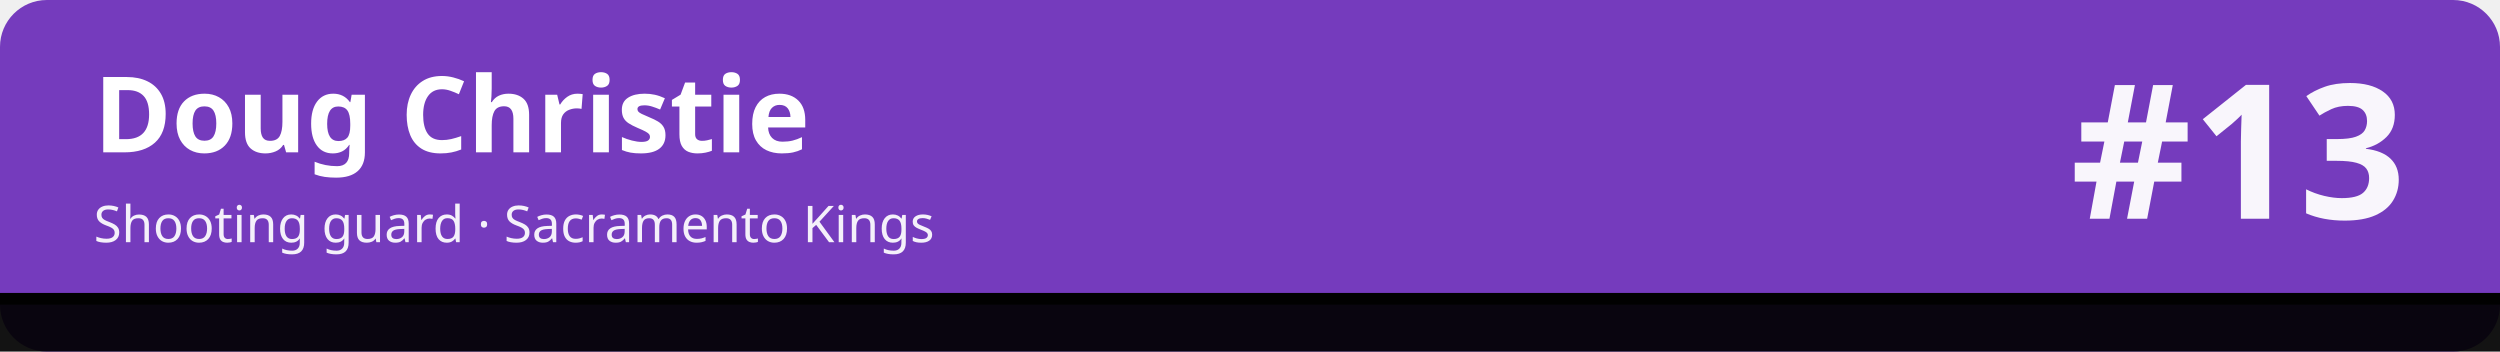
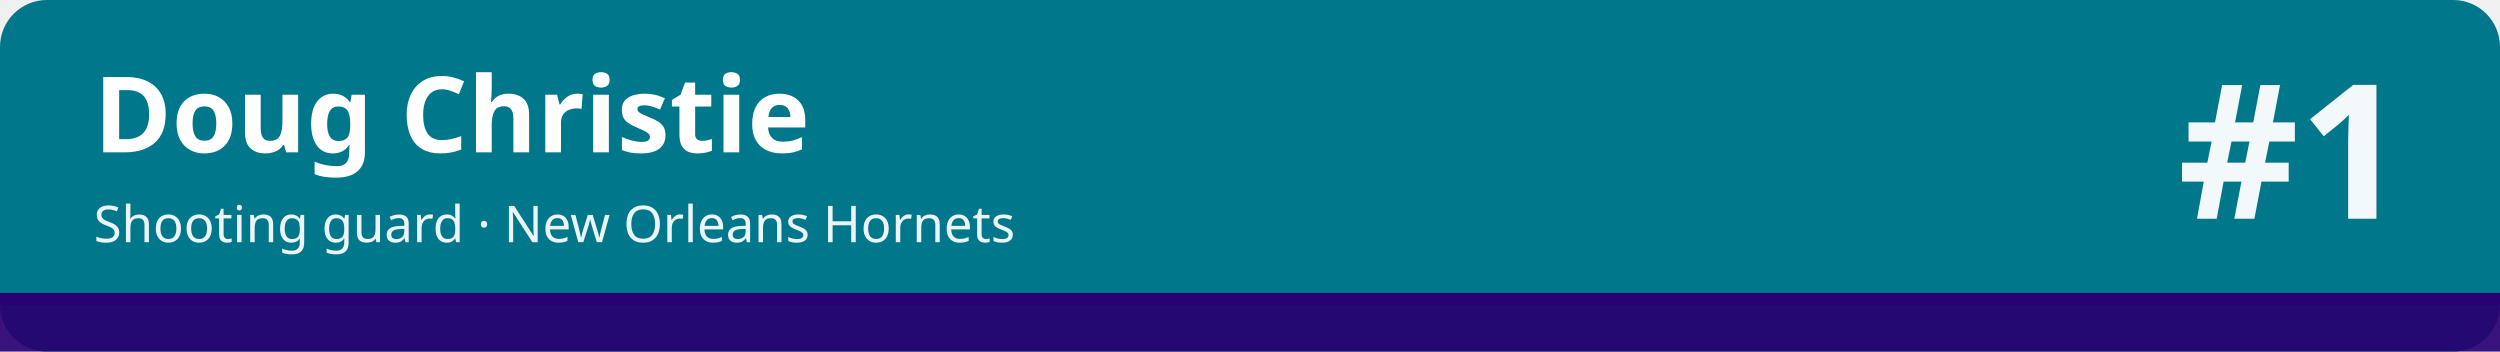
<svg xmlns="http://www.w3.org/2000/svg" width="1280" height="180" viewBox="0 0 1280 180" role="img" aria-labelledby="t d">
-   <rect width="1280" height="180" rx="24" fill="#753bbd" />
-   <rect x="0" y="150" width="1280" height="30" fill="#010101" fill-opacity=".92" />
-   <rect x="0" y="150" width="1280" height="6" fill="#010101" />
+   <rect width="1280" height="180" rx="24" fill="#00778b" />
+   <rect x="0" y="150" width="1280" height="30" fill="#280071" fill-opacity=".92" />
+   <rect x="0" y="150" width="1280" height="6" fill="#280071" />
  <text x="48" y="78" font-family="sans-serif" font-size="54" font-weight="700" fill="#ffffff">Doug Christie</text>
-   <text x="48" y="124" font-family="sans-serif" font-size="26" fill="#ffffff" fill-opacity=".92">Shooting guard · Sacramento Kings</text>
-   <text x="1232" y="112" font-family="sans-serif" font-size="96" font-weight="800" fill="#ffffff" fill-opacity=".95" text-anchor="end">#13</text>
+   <text x="48" y="124" font-family="sans-serif" font-size="26" fill="#ffffff" fill-opacity=".92">Shooting guard · New Orleans Hornets</text>
+   <text x="1232" y="112" font-family="sans-serif" font-size="96" font-weight="800" fill="#ffffff" fill-opacity=".95" text-anchor="end">#1</text>
</svg>
